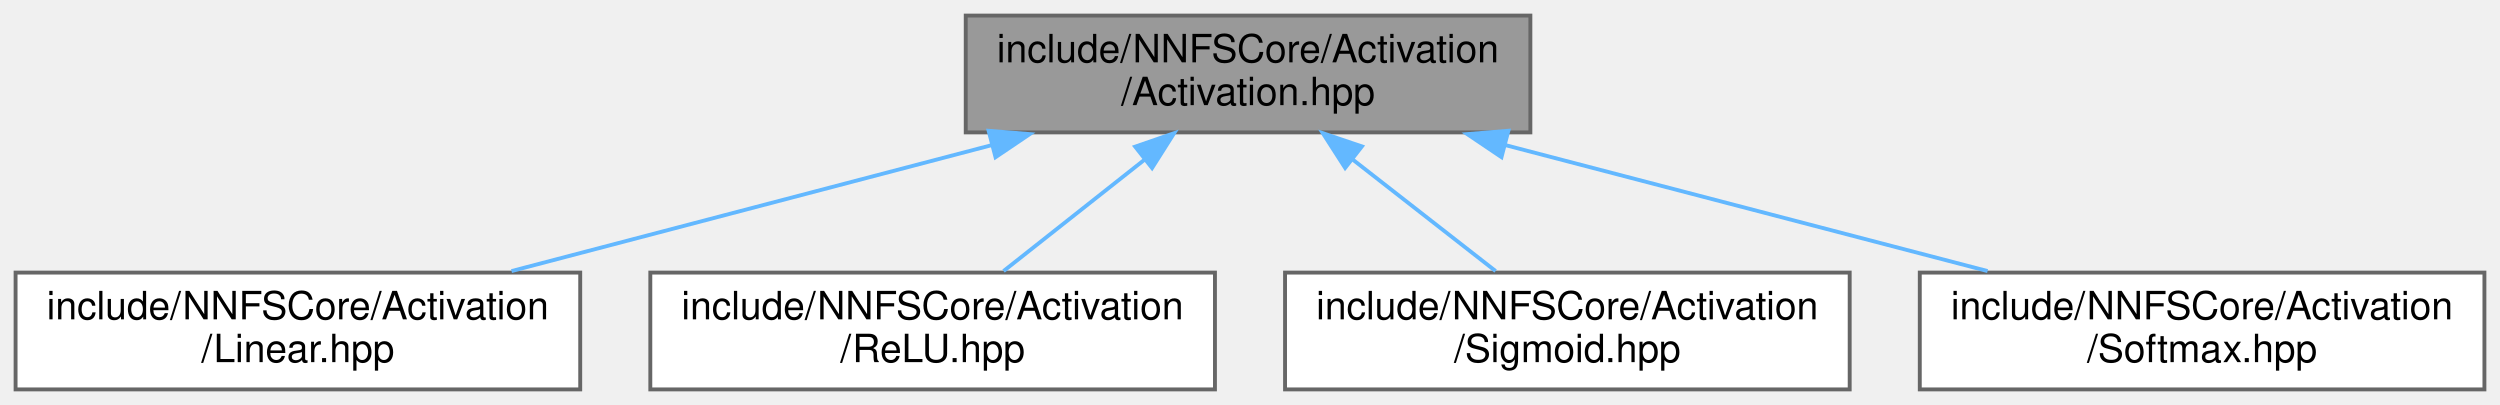
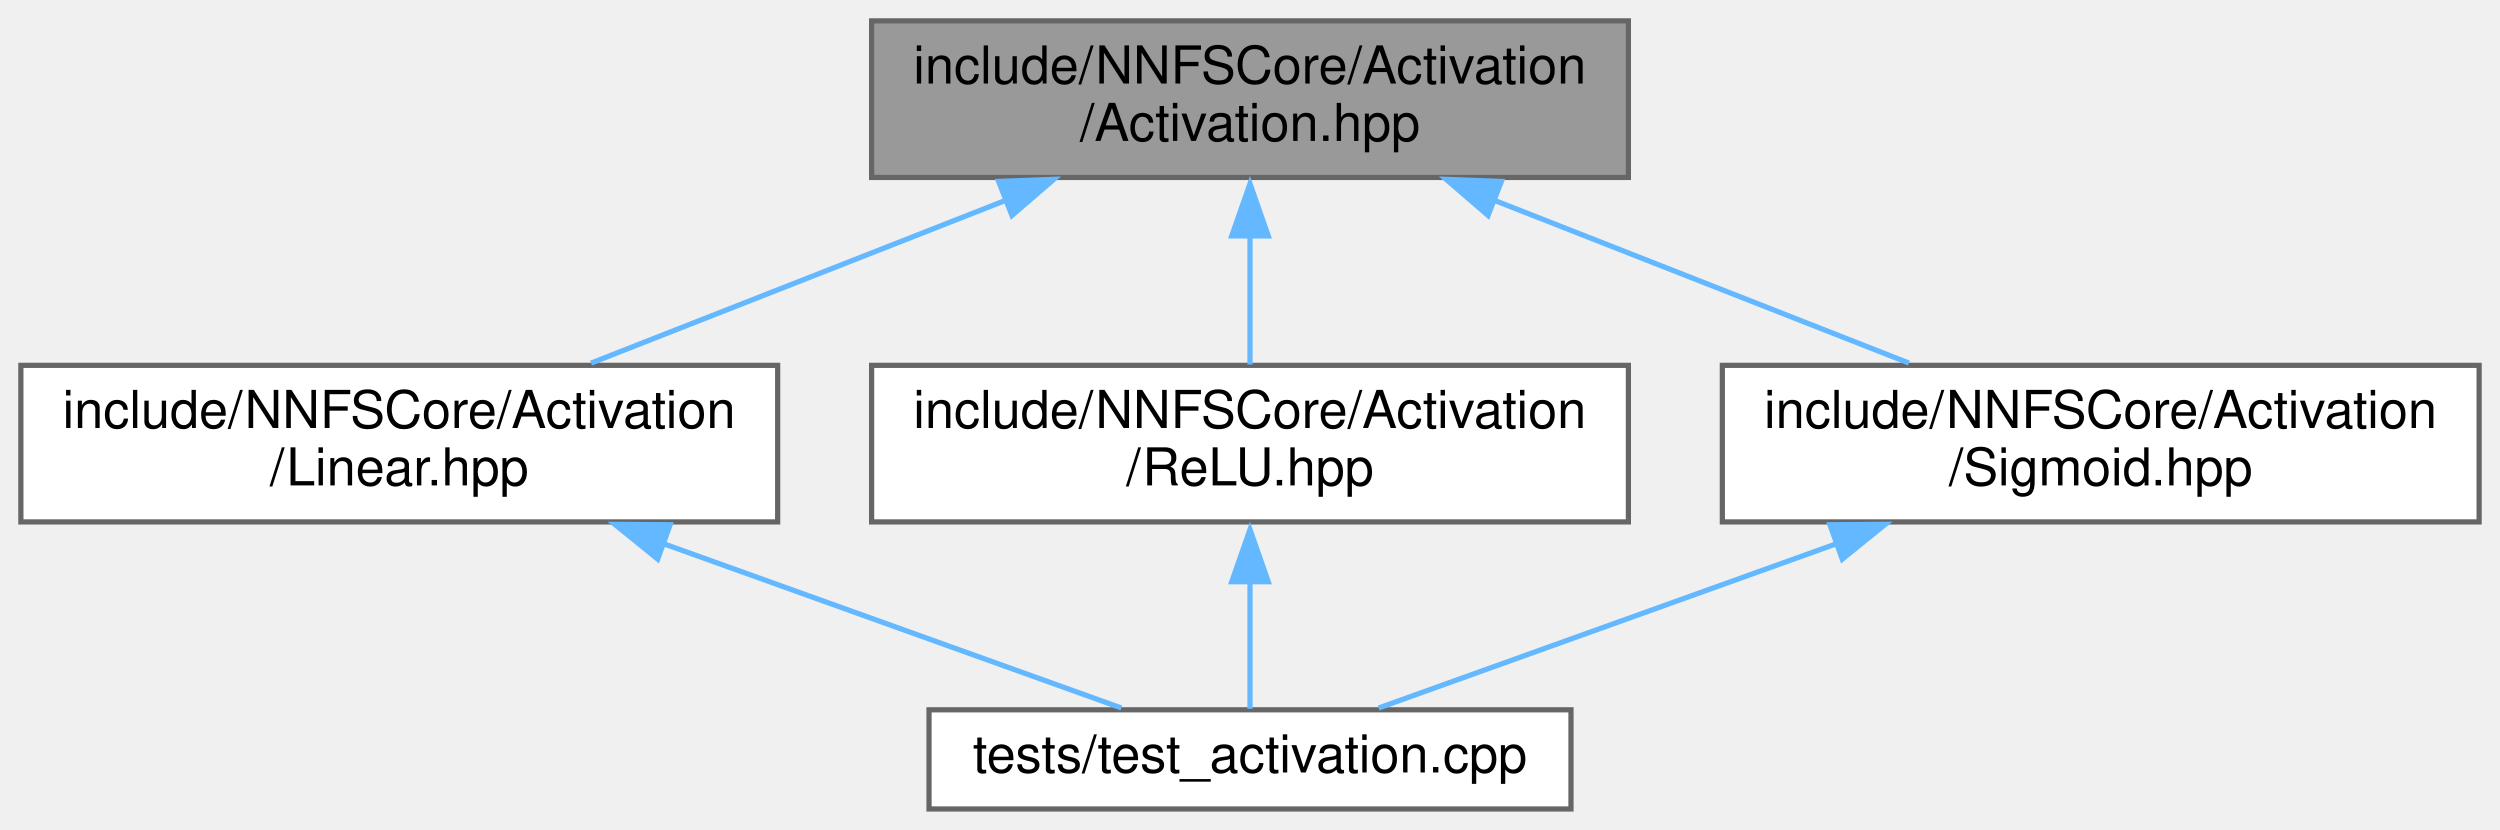
- <svg xmlns="http://www.w3.org/2000/svg" xmlns:xlink="http://www.w3.org/1999/xlink" width="642pt" height="104pt" viewBox="0.00 0.00 642.00 104.00">
-   <g id="graph0" class="graph" transform="scale(1 1) rotate(0) translate(4 100)">
+ <svg xmlns="http://www.w3.org/2000/svg" xmlns:xlink="http://www.w3.org/1999/xlink" width="479pt" height="159pt" viewBox="0.00 0.00 479.00 159.00">
+   <g id="graph0" class="graph" transform="scale(1 1) rotate(0) translate(4 155)">
    <g id="node1" class="node">
      <g id="a_node1">
        <a xlink:title=" ">
-           <polygon fill="#999999" stroke="#666666" points="389,-96 244,-96 244,-66 389,-66 389,-96" />
-           <text text-anchor="start" x="252" y="-84" font-family="Helvetica,sans-Serif" font-size="10.00">include/NNFSCore/Activation</text>
-           <text text-anchor="middle" x="316.5" y="-73" font-family="Helvetica,sans-Serif" font-size="10.00">/Activation.hpp</text>
+           <polygon fill="#999999" stroke="#666666" points="308,-151 163,-151 163,-121 308,-121 308,-151" />
+           <text text-anchor="start" x="171" y="-139" font-family="Helvetica,sans-Serif" font-size="10.00">include/NNFSCore/Activation</text>
+           <text text-anchor="middle" x="235.5" y="-128" font-family="Helvetica,sans-Serif" font-size="10.00">/Activation.hpp</text>
        </a>
      </g>
    </g>
    <g id="node2" class="node">
      <g id="a_node2">
        <a xlink:href="_linear_8hpp.html" target="_top" xlink:title=" ">
-           <polygon fill="white" stroke="#666666" points="145,-30 0,-30 0,0 145,0 145,-30" />
-           <text text-anchor="start" x="8" y="-18" font-family="Helvetica,sans-Serif" font-size="10.00">include/NNFSCore/Activation</text>
-           <text text-anchor="middle" x="72.5" y="-7" font-family="Helvetica,sans-Serif" font-size="10.00">/Linear.hpp</text>
+           <polygon fill="white" stroke="#666666" points="145,-85 0,-85 0,-55 145,-55 145,-85" />
+           <text text-anchor="start" x="8" y="-73" font-family="Helvetica,sans-Serif" font-size="10.00">include/NNFSCore/Activation</text>
+           <text text-anchor="middle" x="72.5" y="-62" font-family="Helvetica,sans-Serif" font-size="10.00">/Linear.hpp</text>
        </a>
      </g>
    </g>
    <g id="edge1" class="edge">
-       <path fill="none" stroke="#63b8ff" d="M250.82,-62.77C212.2,-52.64 163.94,-39.98 127.36,-30.39" />
-       <polygon fill="#63b8ff" stroke="#63b8ff" points="249.88,-66.41 260.44,-65.56 251.65,-59.63 249.88,-66.41" />
+       <path fill="none" stroke="#63b8ff" d="M188.82,-116.67C163.55,-106.75 132.78,-94.67 109.24,-85.43" />
+       <polygon fill="#63b8ff" stroke="#63b8ff" points="187.33,-120.24 197.92,-120.64 189.89,-113.72 187.33,-120.24" />
+     </g>
+     <g id="node4" class="node">
+       <g id="a_node4">
+         <a xlink:href="_re_l_u_8hpp.html" target="_top" xlink:title=" ">
+           <polygon fill="white" stroke="#666666" points="308,-85 163,-85 163,-55 308,-55 308,-85" />
+           <text text-anchor="start" x="171" y="-73" font-family="Helvetica,sans-Serif" font-size="10.00">include/NNFSCore/Activation</text>
+           <text text-anchor="middle" x="235.5" y="-62" font-family="Helvetica,sans-Serif" font-size="10.00">/ReLU.hpp</text>
+         </a>
+       </g>
+     </g>
+     <g id="edge3" class="edge">
+       <path fill="none" stroke="#63b8ff" d="M235.5,-109.97C235.5,-101.55 235.5,-92.45 235.5,-85.16" />
+       <polygon fill="#63b8ff" stroke="#63b8ff" points="232,-109.8 235.5,-119.8 239,-109.8 232,-109.8" />
+     </g>
+     <g id="node5" class="node">
+       <g id="a_node5">
+         <a xlink:href="_sigmoid_8hpp.html" target="_top" xlink:title=" ">
+           <polygon fill="white" stroke="#666666" points="471,-85 326,-85 326,-55 471,-55 471,-85" />
+           <text text-anchor="start" x="334" y="-73" font-family="Helvetica,sans-Serif" font-size="10.00">include/NNFSCore/Activation</text>
+           <text text-anchor="middle" x="398.5" y="-62" font-family="Helvetica,sans-Serif" font-size="10.00">/Sigmoid.hpp</text>
+         </a>
+       </g>
+     </g>
+     <g id="edge5" class="edge">
+       <path fill="none" stroke="#63b8ff" d="M282.18,-116.67C307.45,-106.75 338.22,-94.67 361.76,-85.43" />
+       <polygon fill="#63b8ff" stroke="#63b8ff" points="281.11,-113.72 273.08,-120.64 283.67,-120.24 281.11,-113.72" />
    </g>
    <g id="node3" class="node">
      <g id="a_node3">
-         <a xlink:href="_re_l_u_8hpp.html" target="_top" xlink:title=" ">
-           <polygon fill="white" stroke="#666666" points="308,-30 163,-30 163,0 308,0 308,-30" />
-           <text text-anchor="start" x="171" y="-18" font-family="Helvetica,sans-Serif" font-size="10.00">include/NNFSCore/Activation</text>
-           <text text-anchor="middle" x="235.5" y="-7" font-family="Helvetica,sans-Serif" font-size="10.00">/ReLU.hpp</text>
+         <a xlink:href="test__activation_8cpp.html" target="_top" xlink:title=" ">
+           <polygon fill="white" stroke="#666666" points="297,-19 174,-19 174,0 297,0 297,-19" />
+           <text text-anchor="middle" x="235.5" y="-7" font-family="Helvetica,sans-Serif" font-size="10.00">tests/test_activation.cpp</text>
        </a>
      </g>
    </g>
    <g id="edge2" class="edge">
-       <path fill="none" stroke="#63b8ff" d="M290.24,-59.25C278.3,-49.82 264.48,-38.9 253.71,-30.39" />
-       <polygon fill="#63b8ff" stroke="#63b8ff" points="287.51,-62.34 297.52,-65.8 291.85,-56.85 287.51,-62.34" />
-     </g>
-     <g id="node4" class="node">
-       <g id="a_node4">
-         <a xlink:href="_sigmoid_8hpp.html" target="_top" xlink:title=" ">
-           <polygon fill="white" stroke="#666666" points="471,-30 326,-30 326,0 471,0 471,-30" />
-           <text text-anchor="start" x="334" y="-18" font-family="Helvetica,sans-Serif" font-size="10.00">include/NNFSCore/Activation</text>
-           <text text-anchor="middle" x="398.5" y="-7" font-family="Helvetica,sans-Serif" font-size="10.00">/Sigmoid.hpp</text>
-         </a>
-       </g>
-     </g>
-     <g id="edge3" class="edge">
-       <path fill="none" stroke="#63b8ff" d="M343.09,-59.25C355.17,-49.82 369.17,-38.9 380.07,-30.39" />
-       <polygon fill="#63b8ff" stroke="#63b8ff" points="341.43,-56.88 335.7,-65.8 345.74,-62.4 341.43,-56.88" />
-     </g>
-     <g id="node5" class="node">
-       <g id="a_node5">
-         <a xlink:href="_softmax_8hpp.html" target="_top" xlink:title=" ">
-           <polygon fill="white" stroke="#666666" points="634,-30 489,-30 489,0 634,0 634,-30" />
-           <text text-anchor="start" x="497" y="-18" font-family="Helvetica,sans-Serif" font-size="10.00">include/NNFSCore/Activation</text>
-           <text text-anchor="middle" x="561.5" y="-7" font-family="Helvetica,sans-Serif" font-size="10.00">/Softmax.hpp</text>
-         </a>
-       </g>
+       <path fill="none" stroke="#63b8ff" d="M122.84,-50.93C152.08,-40.44 187.61,-27.69 210.85,-19.35" />
+       <polygon fill="#63b8ff" stroke="#63b8ff" points="122.02,-47.87 113.79,-54.54 124.39,-54.46 122.02,-47.87" />
    </g>
    <g id="edge4" class="edge">
-       <path fill="none" stroke="#63b8ff" d="M381.95,-62.9C420.81,-52.75 469.53,-40.02 506.41,-30.39" />
-       <polygon fill="#63b8ff" stroke="#63b8ff" points="381.58,-59.64 372.79,-65.56 383.35,-66.42 381.58,-59.64" />
+       <path fill="none" stroke="#63b8ff" d="M235.5,-43.59C235.5,-34.85 235.5,-25.65 235.5,-19.18" />
+       <polygon fill="#63b8ff" stroke="#63b8ff" points="232,-43.54 235.5,-53.54 239,-43.54 232,-43.54" />
+     </g>
+     <g id="edge6" class="edge">
+       <path fill="none" stroke="#63b8ff" d="M348.16,-50.93C318.92,-40.44 283.39,-27.69 260.15,-19.35" />
+       <polygon fill="#63b8ff" stroke="#63b8ff" points="346.61,-54.46 357.21,-54.54 348.98,-47.87 346.61,-54.46" />
    </g>
  </g>
</svg>
